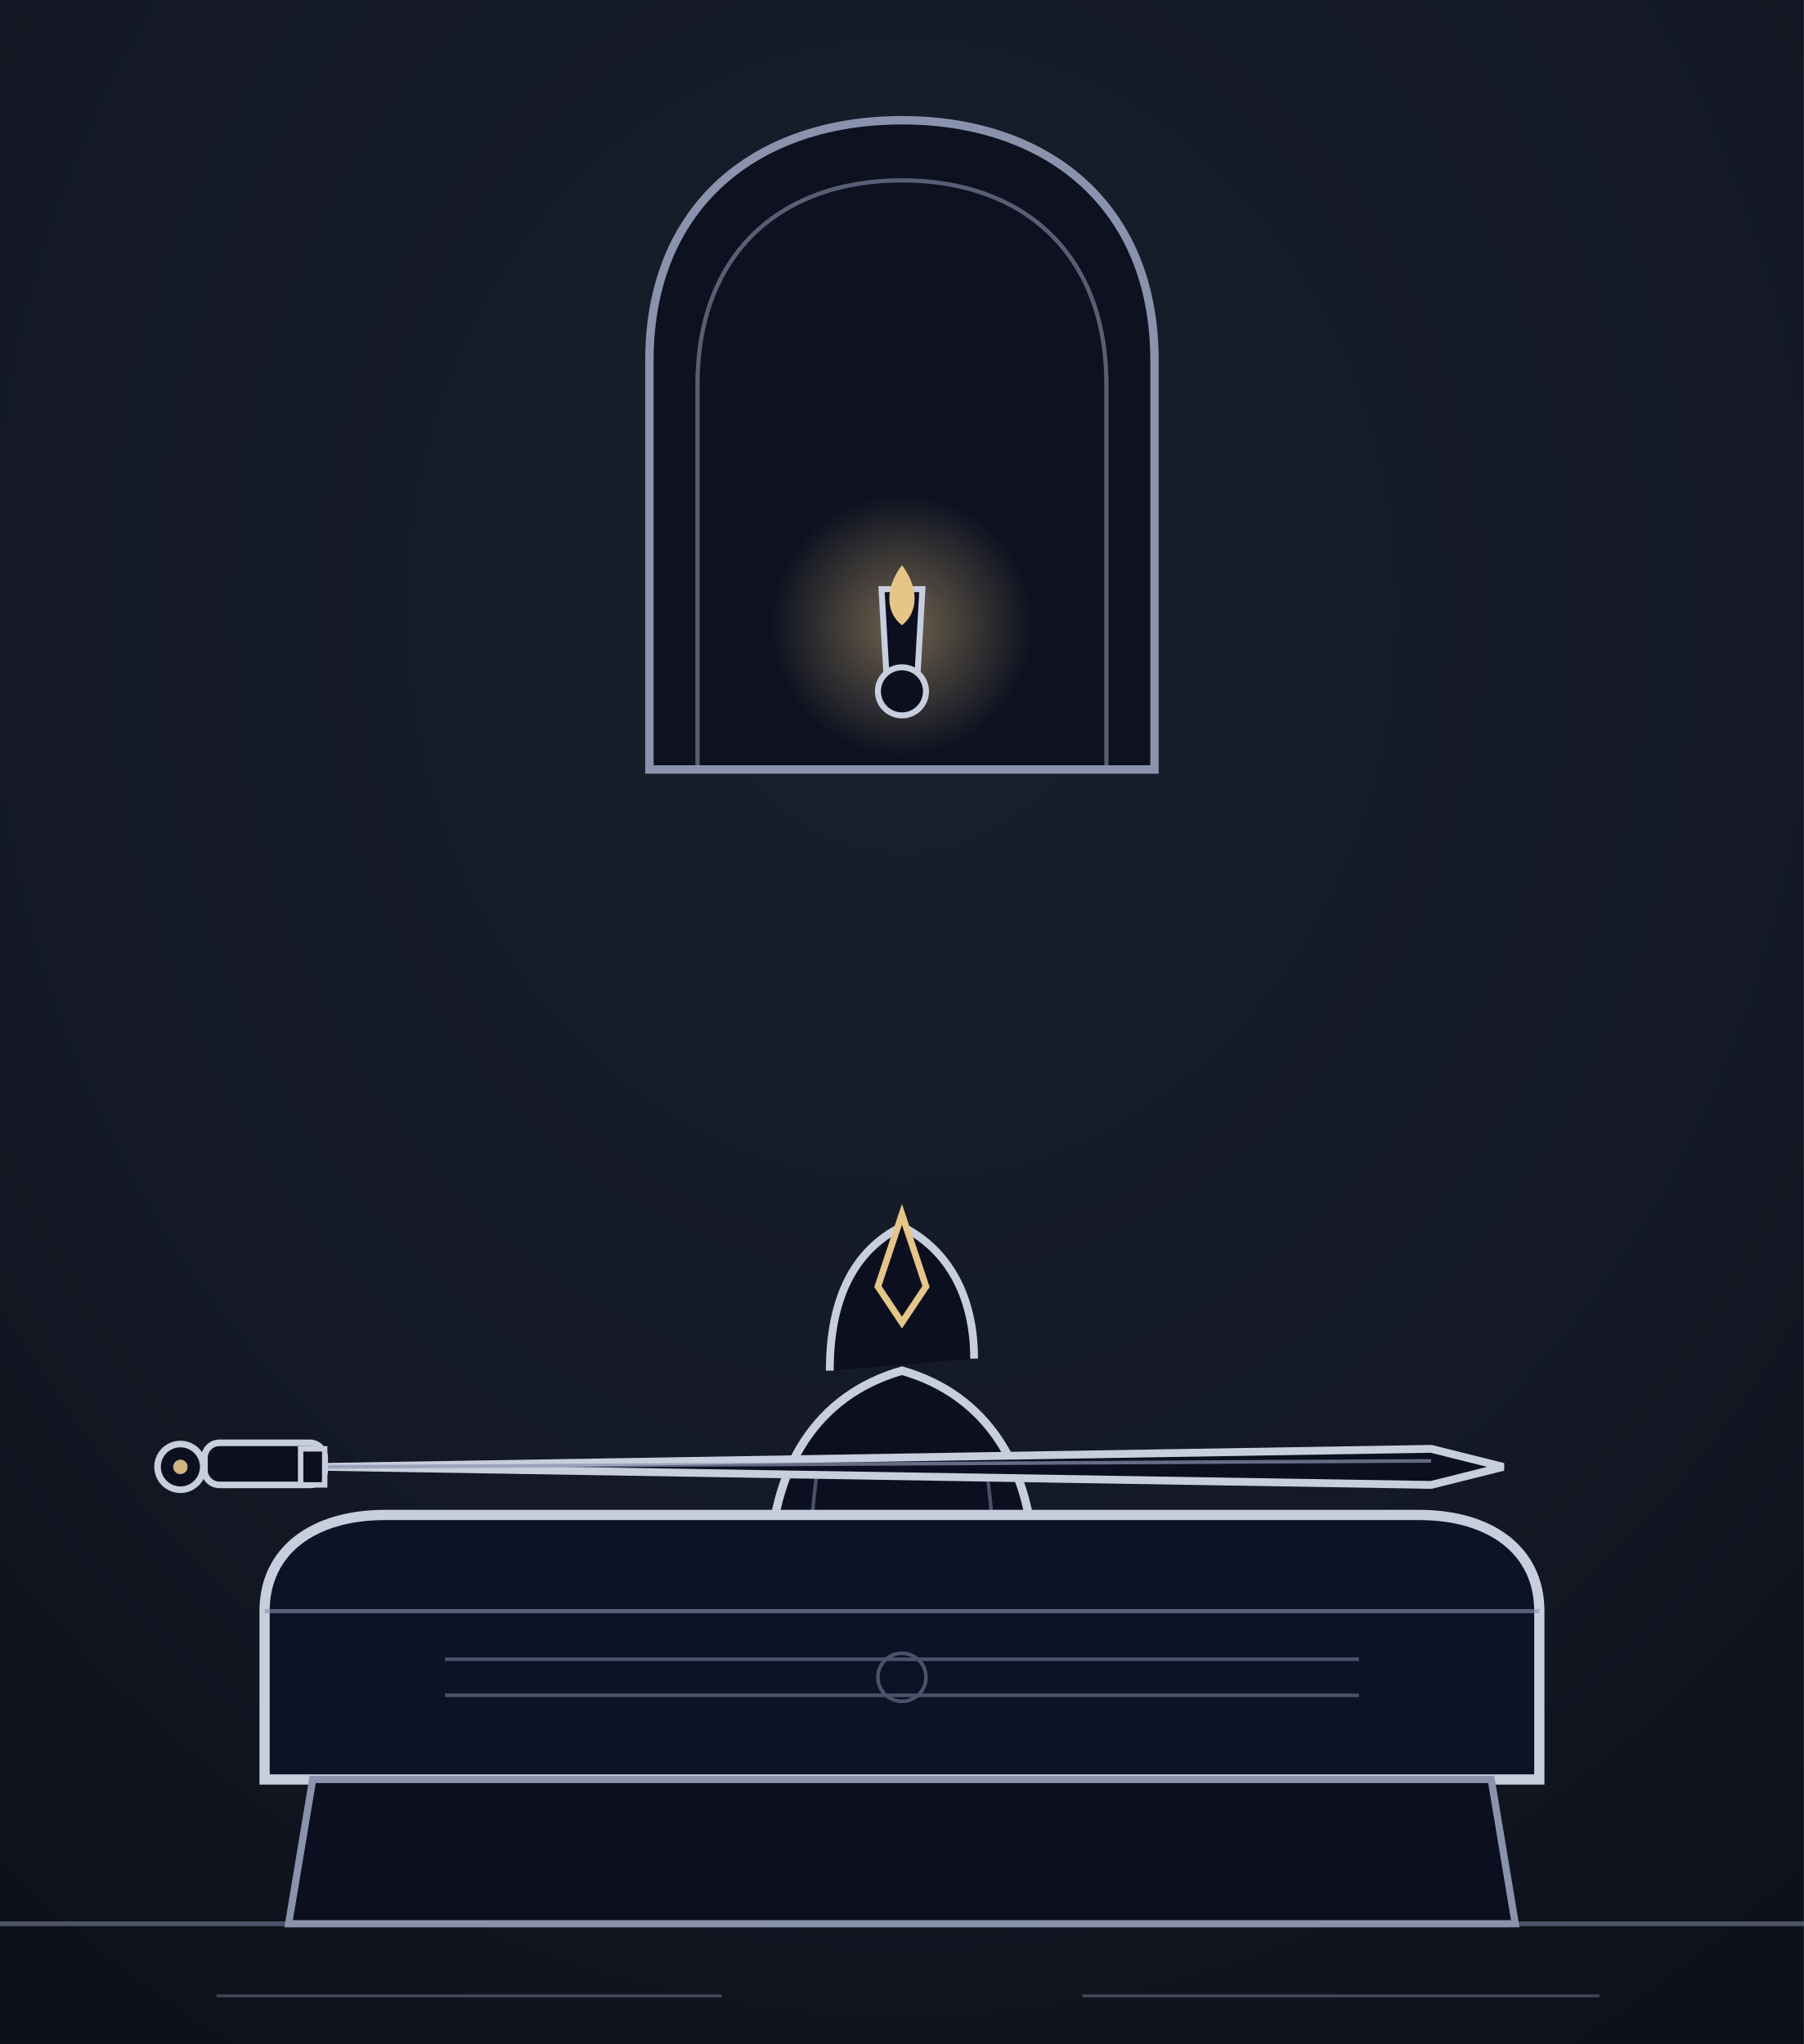
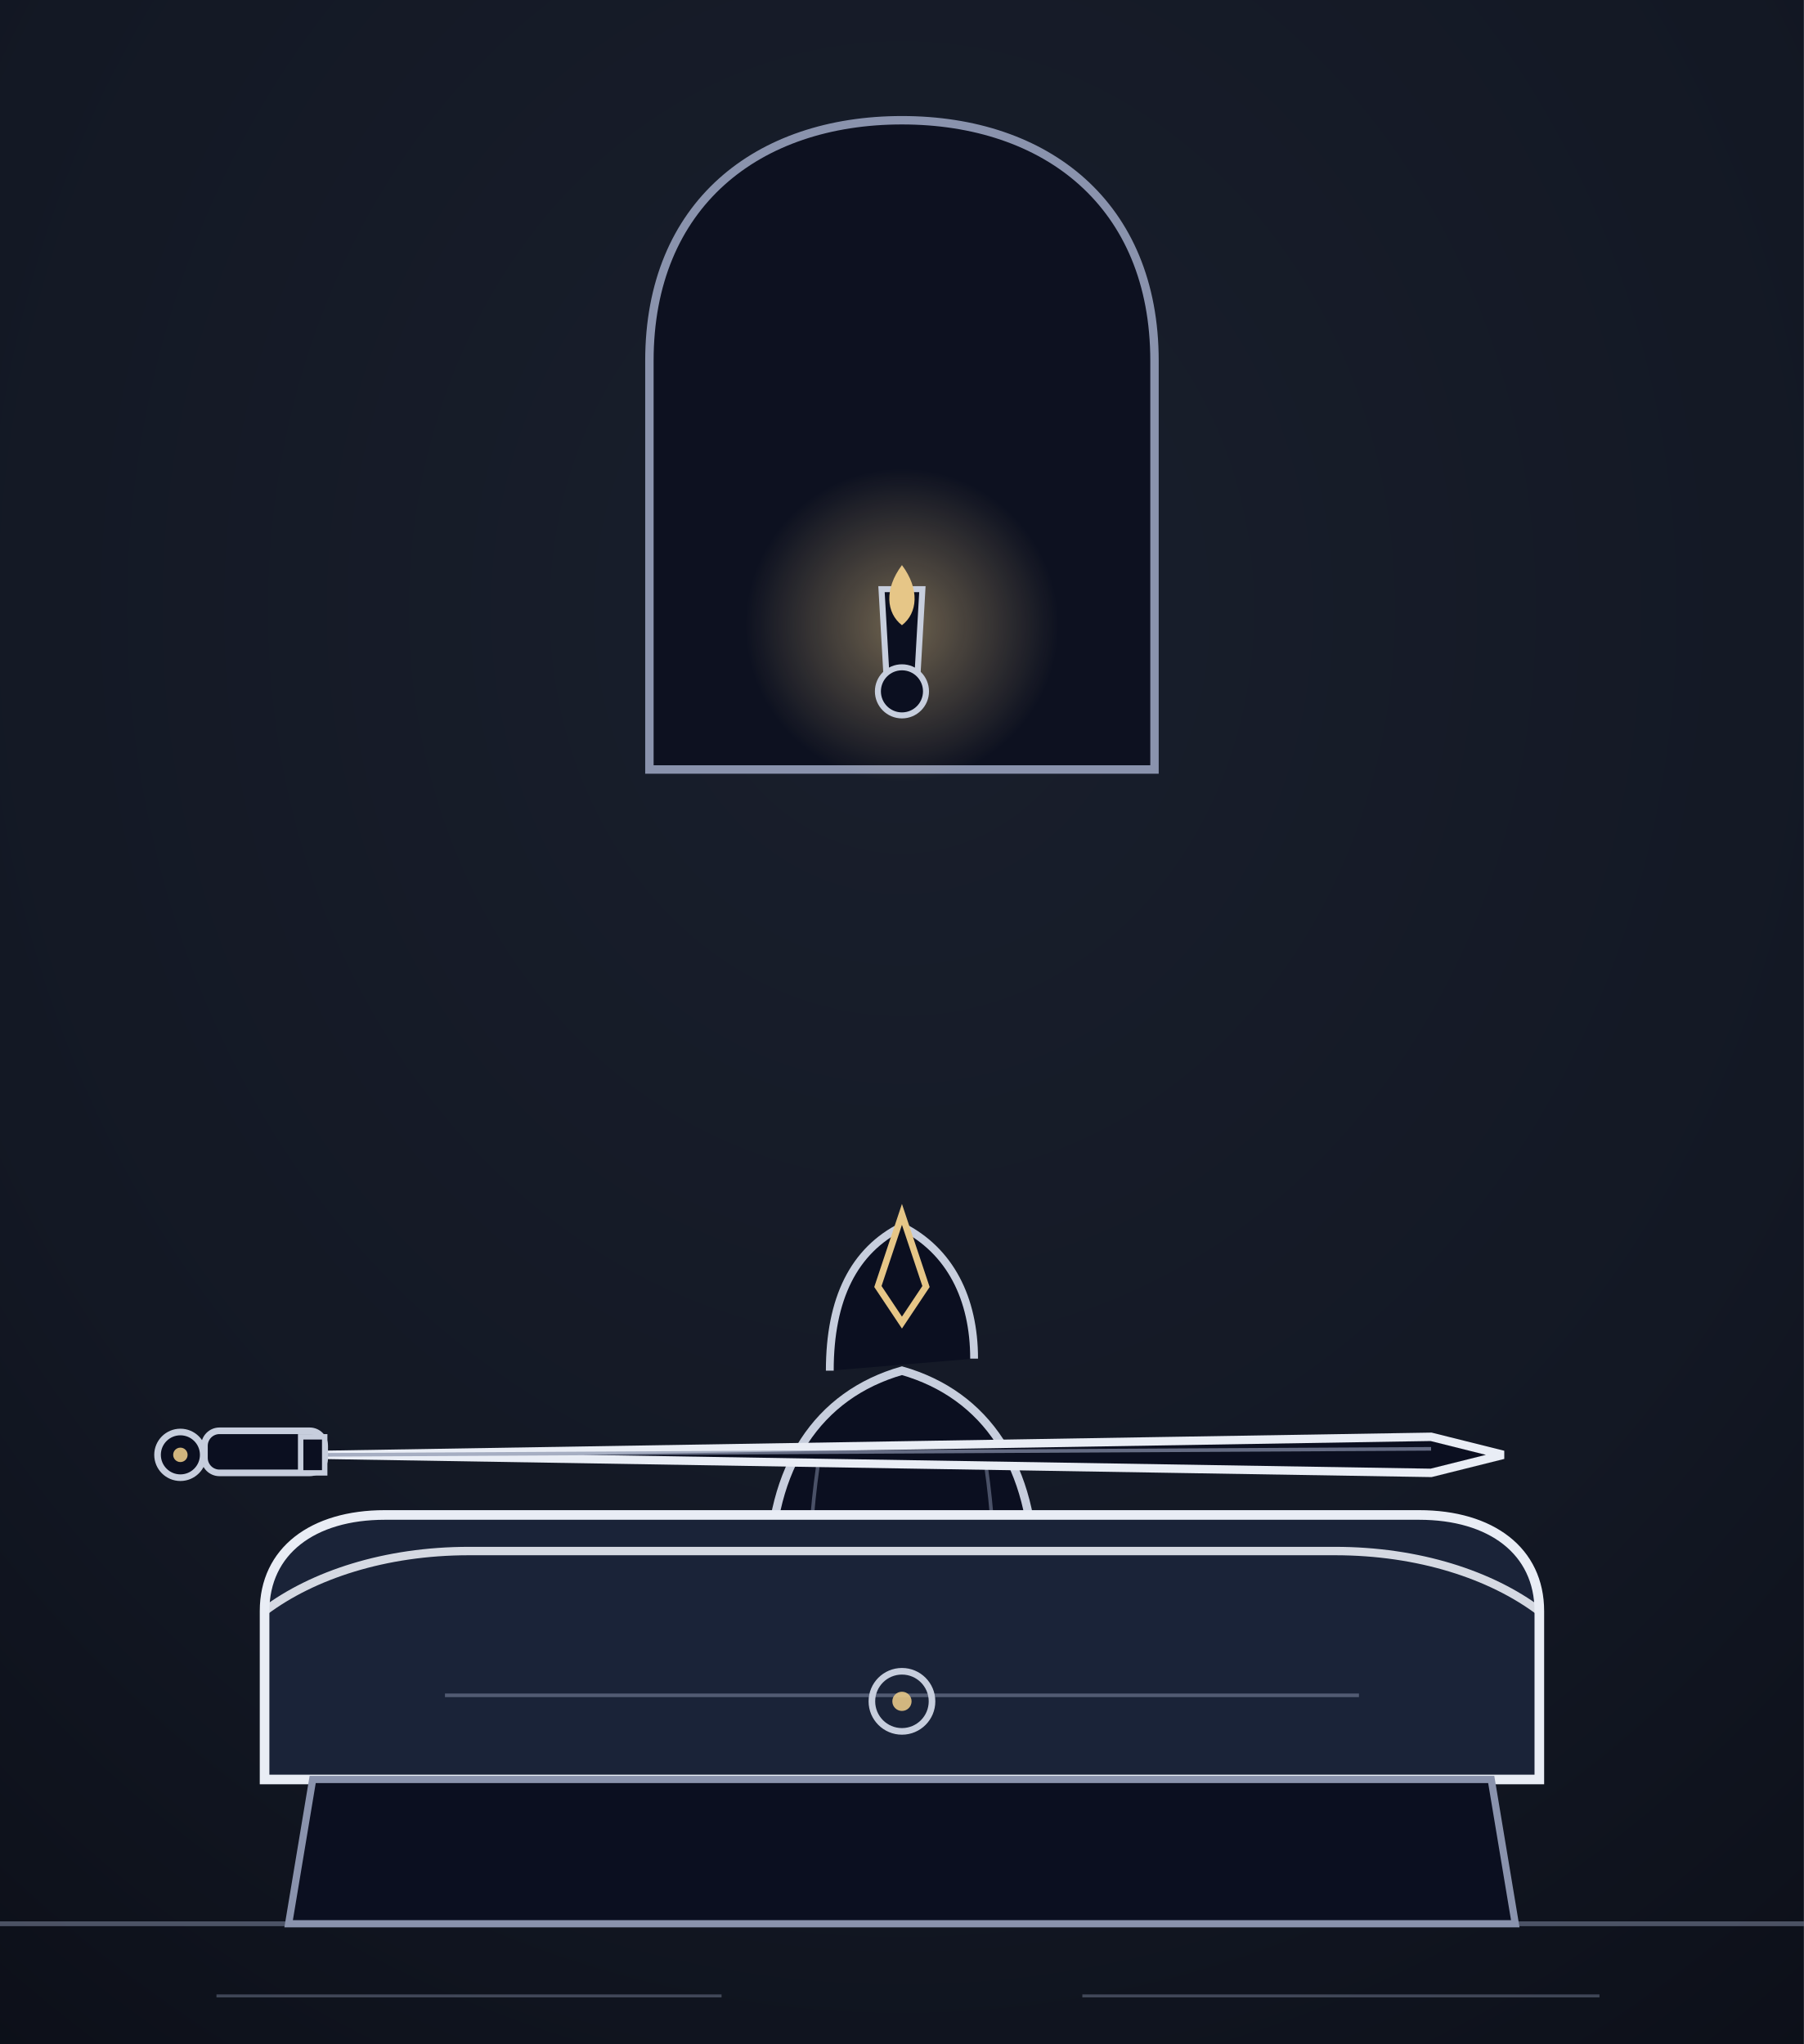
<svg xmlns="http://www.w3.org/2000/svg" viewBox="0 0 300 340" role="img" aria-label="宝剑四：石棺上的静息">
  <defs>
    <radialGradient id="s4-ground" cx="50%" cy="30%" r="92%">
      <stop offset="0" stop-color="#191f2c" />
      <stop offset="0.6" stop-color="#131824" />
      <stop offset="1" stop-color="#0b0e17" />
    </radialGradient>
    <radialGradient id="s4-candle" cx="50%" cy="50%" r="50%">
      <stop offset="0" stop-color="#e6c687" stop-opacity="0.45" />
      <stop offset="1" stop-color="#e6c687" stop-opacity="0" />
    </radialGradient>
  </defs>
  <rect width="300" height="340" fill="url(#s4-ground)" />
  <g>
    <path d="M 108 128 L 108 60 C 108 34, 126 20, 150 20 C 174 20, 192 34, 192 60 L 192 128 Z" fill="#0d1120" stroke="#8a93ad" stroke-width="1.4" />
-     <path d="M 116 128 L 116 64 C 116 42, 130 30, 150 30 C 170 30, 184 42, 184 64 L 184 128" fill="none" stroke="#8a93ad" stroke-width="0.7" opacity="0.6" />
    <g transform="translate(150 104)">
-       <circle r="22" fill="url(#s4-candle)" />
+       <circle r="26" fill="url(#s4-candle)" />
      <path d="M -3.4 -6 L 3.4 -6 L 2.6 8 L -2.6 8 Z" fill="#0b0f20" stroke="#c7cedd" stroke-width="1" />
      <path d="M 0 -10 C 3 -6, 2.6 -2, 0 0 C -2.6 -2, -3 -6, 0 -10 Z" fill="#e6c687" />
      <circle cx="0" cy="11" r="4" fill="#0b0f20" stroke="#c7cedd" stroke-width="1" />
    </g>
  </g>
  <g>
    <path d="M 128 262 C 128 244, 136 232, 150 228 C 164 232, 172 244, 172 262 L 172 288 L 128 288 Z" fill="#0b0f20" stroke="#c7cedd" stroke-width="1.4" />
    <path d="M 138 228 C 138 216, 142 208, 150 204 C 158 208, 162 216, 162 226" fill="#0b0f20" stroke="#c7cedd" stroke-width="1.3" />
    <path d="M 146 214 L 150 202 L 154 214 L 150 220 Z" fill="#0b0f20" stroke="#e6c687" stroke-width="1.1" />
    <g stroke="#8a93ad" stroke-width="0.6" opacity="0.5" fill="none">
      <path d="M 136 244 C 134 258, 134 274, 136 286" />
      <path d="M 164 244 C 166 258, 166 274, 164 286" />
    </g>
  </g>
  <g>
-     <path d="M 44 296 L 44 268 C 44 258, 52 252, 64 252 L 236 252 C 248 252, 256 258, 256 268 L 256 296 Z" fill="#0d1226" stroke="#c7cedd" stroke-width="1.7" />
-     <path d="M 44 268 L 256 268" stroke="#8a93ad" stroke-width="0.7" opacity="0.6" />
+     <path d="M 44 296 L 44 268 C 44 258, 52 252, 64 252 L 236 252 C 248 252, 256 258, 256 268 L 256 296 Z" fill="#1a2338" stroke="#e9edf5" stroke-width="1.6" />
+     <path d="M 44 268 C 52 262, 64 258, 78 258 L 222 258 C 236 258, 248 262, 256 268" fill="none" stroke="#e9edf5" stroke-width="1.4" opacity="0.9" />
    <path d="M 52 296 L 48 320 L 252 320 L 248 296 Z" fill="#0b0f20" stroke="#8a93ad" stroke-width="1.2" />
-     <g stroke="#8a93ad" stroke-width="0.6" opacity="0.5" fill="none">
-       <path d="M 74 282 L 226 282 M 74 276 L 226 276" />
-       <circle cx="150" cy="279" r="4" />
-     </g>
-     <g transform="translate(150 244)">
-       <path d="M -96 0 L 88 -3 L 100 0 L 88 3 Z" fill="#0b0f20" stroke="#c7cedd" stroke-width="1.3" />
+     <path d="M 74 282 L 226 282" stroke="#8a93ad" stroke-width="0.6" opacity="0.5" />
+     <circle cx="150" cy="283" r="5" fill="none" stroke="#c7cedd" stroke-width="1.1" />
+     <circle cx="150" cy="283" r="1.6" fill="#e6c687" opacity="0.9" />
+     <g transform="translate(150 242)">
+       <path d="M -96 0 L 88 -3 L 100 0 L 88 3 Z" fill="#0b0f20" stroke="#e9edf5" stroke-width="1.4" />
      <path d="M -96 0 L 88 -1" stroke="#8a93ad" stroke-width="0.6" opacity="0.7" />
      <rect x="-116" y="-4" width="20" height="7" rx="2.5" fill="#0b0f20" stroke="#c7cedd" stroke-width="1.1" />
      <rect x="-100" y="-3" width="4" height="6" fill="#0b0f20" stroke="#c7cedd" stroke-width="0.9" />
      <circle cx="-120" cy="0" r="3.8" fill="#0b0f20" stroke="#c7cedd" stroke-width="1.1" />
      <circle cx="-120" cy="0" r="1.2" fill="#e6c687" opacity="0.9" />
    </g>
  </g>
  <path d="M 0 320 L 300 320" stroke="#8a93ad" stroke-width="0.8" opacity="0.5" />
  <g stroke="#8a93ad" stroke-width="0.5" opacity="0.4" fill="none">
    <path d="M 36 332 L 120 332 M 180 332 L 266 332" />
  </g>
</svg>
